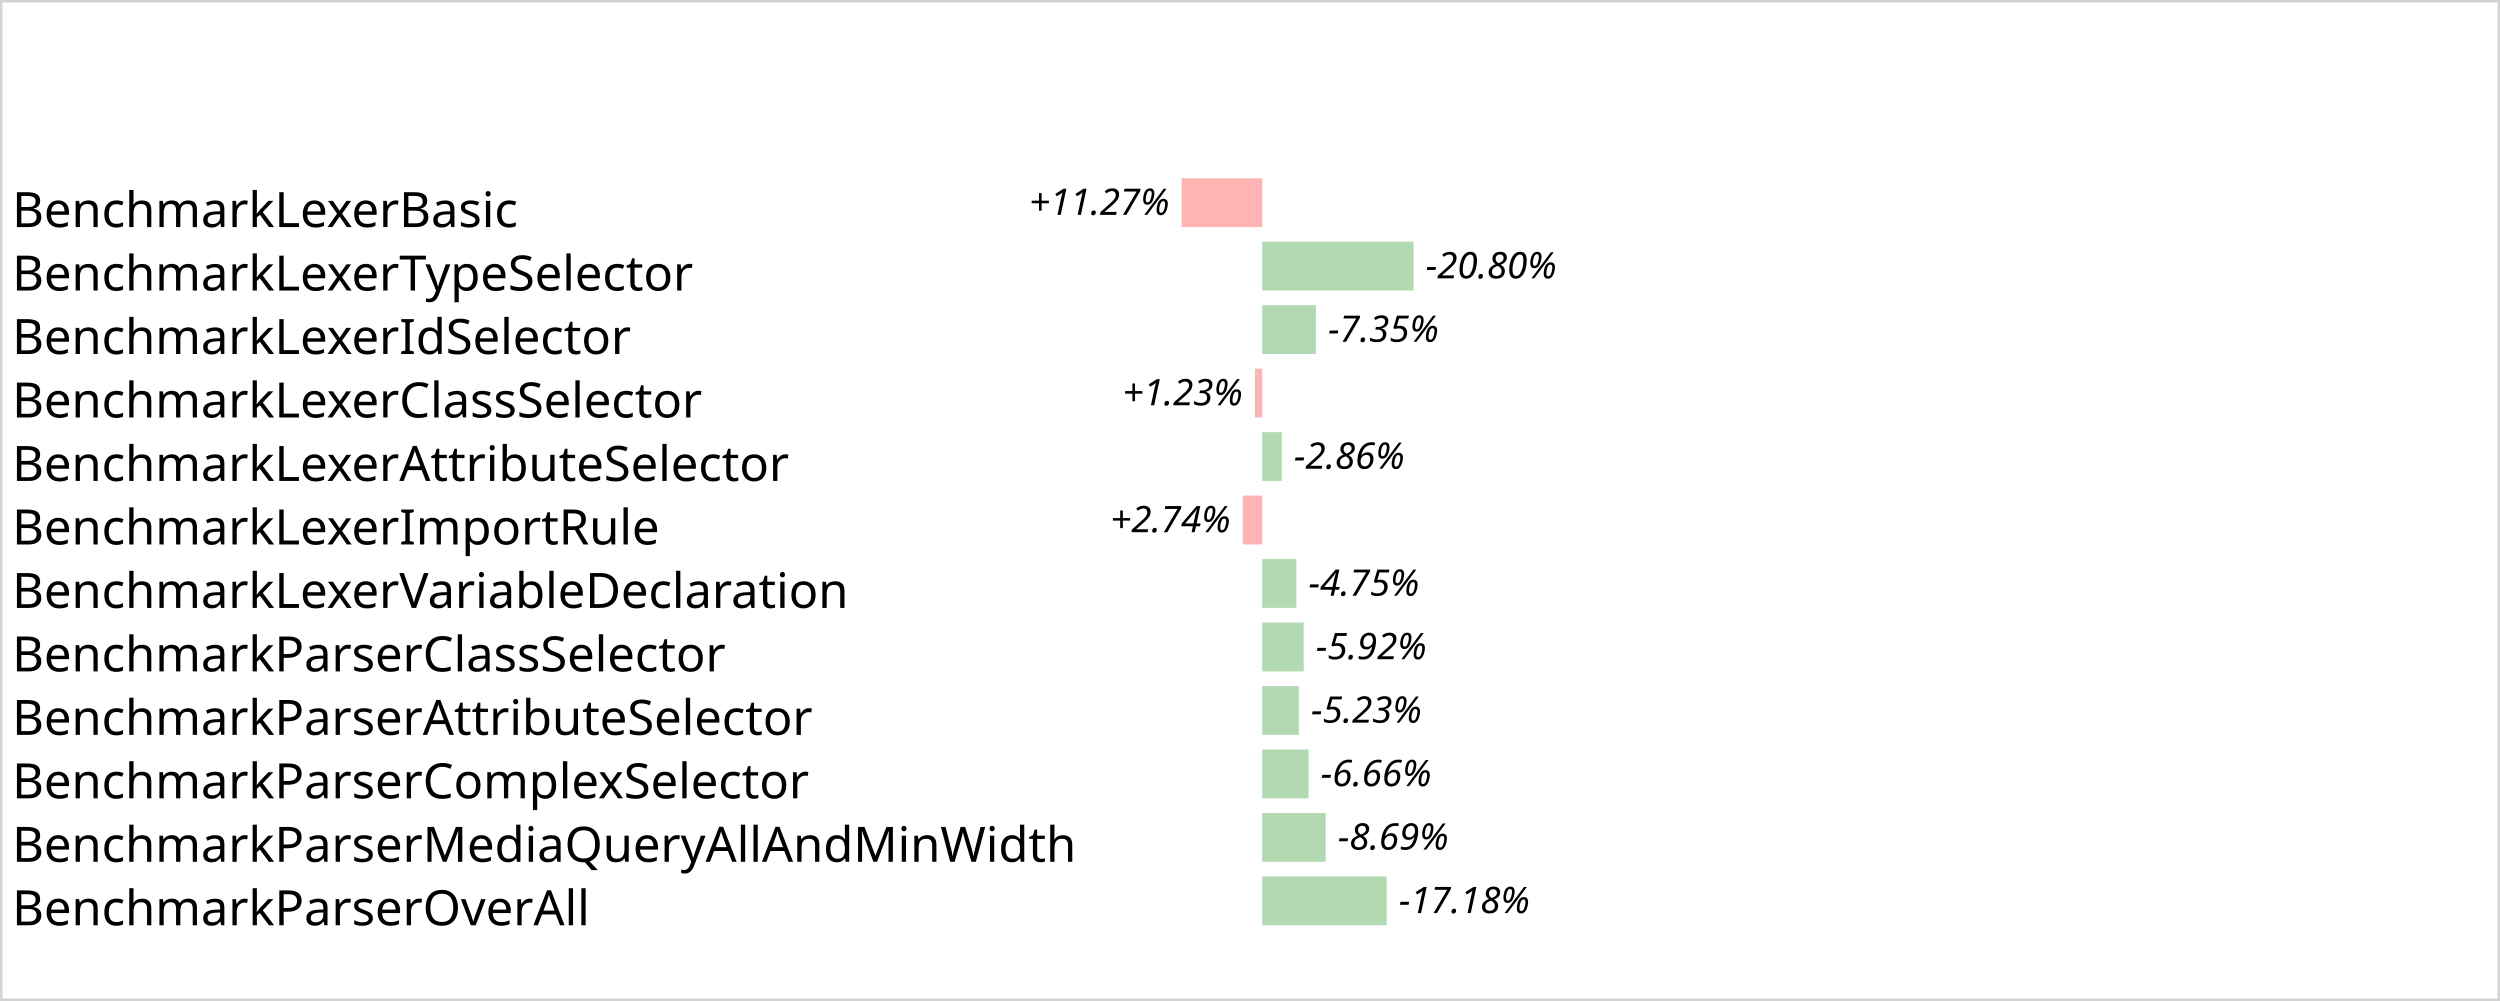
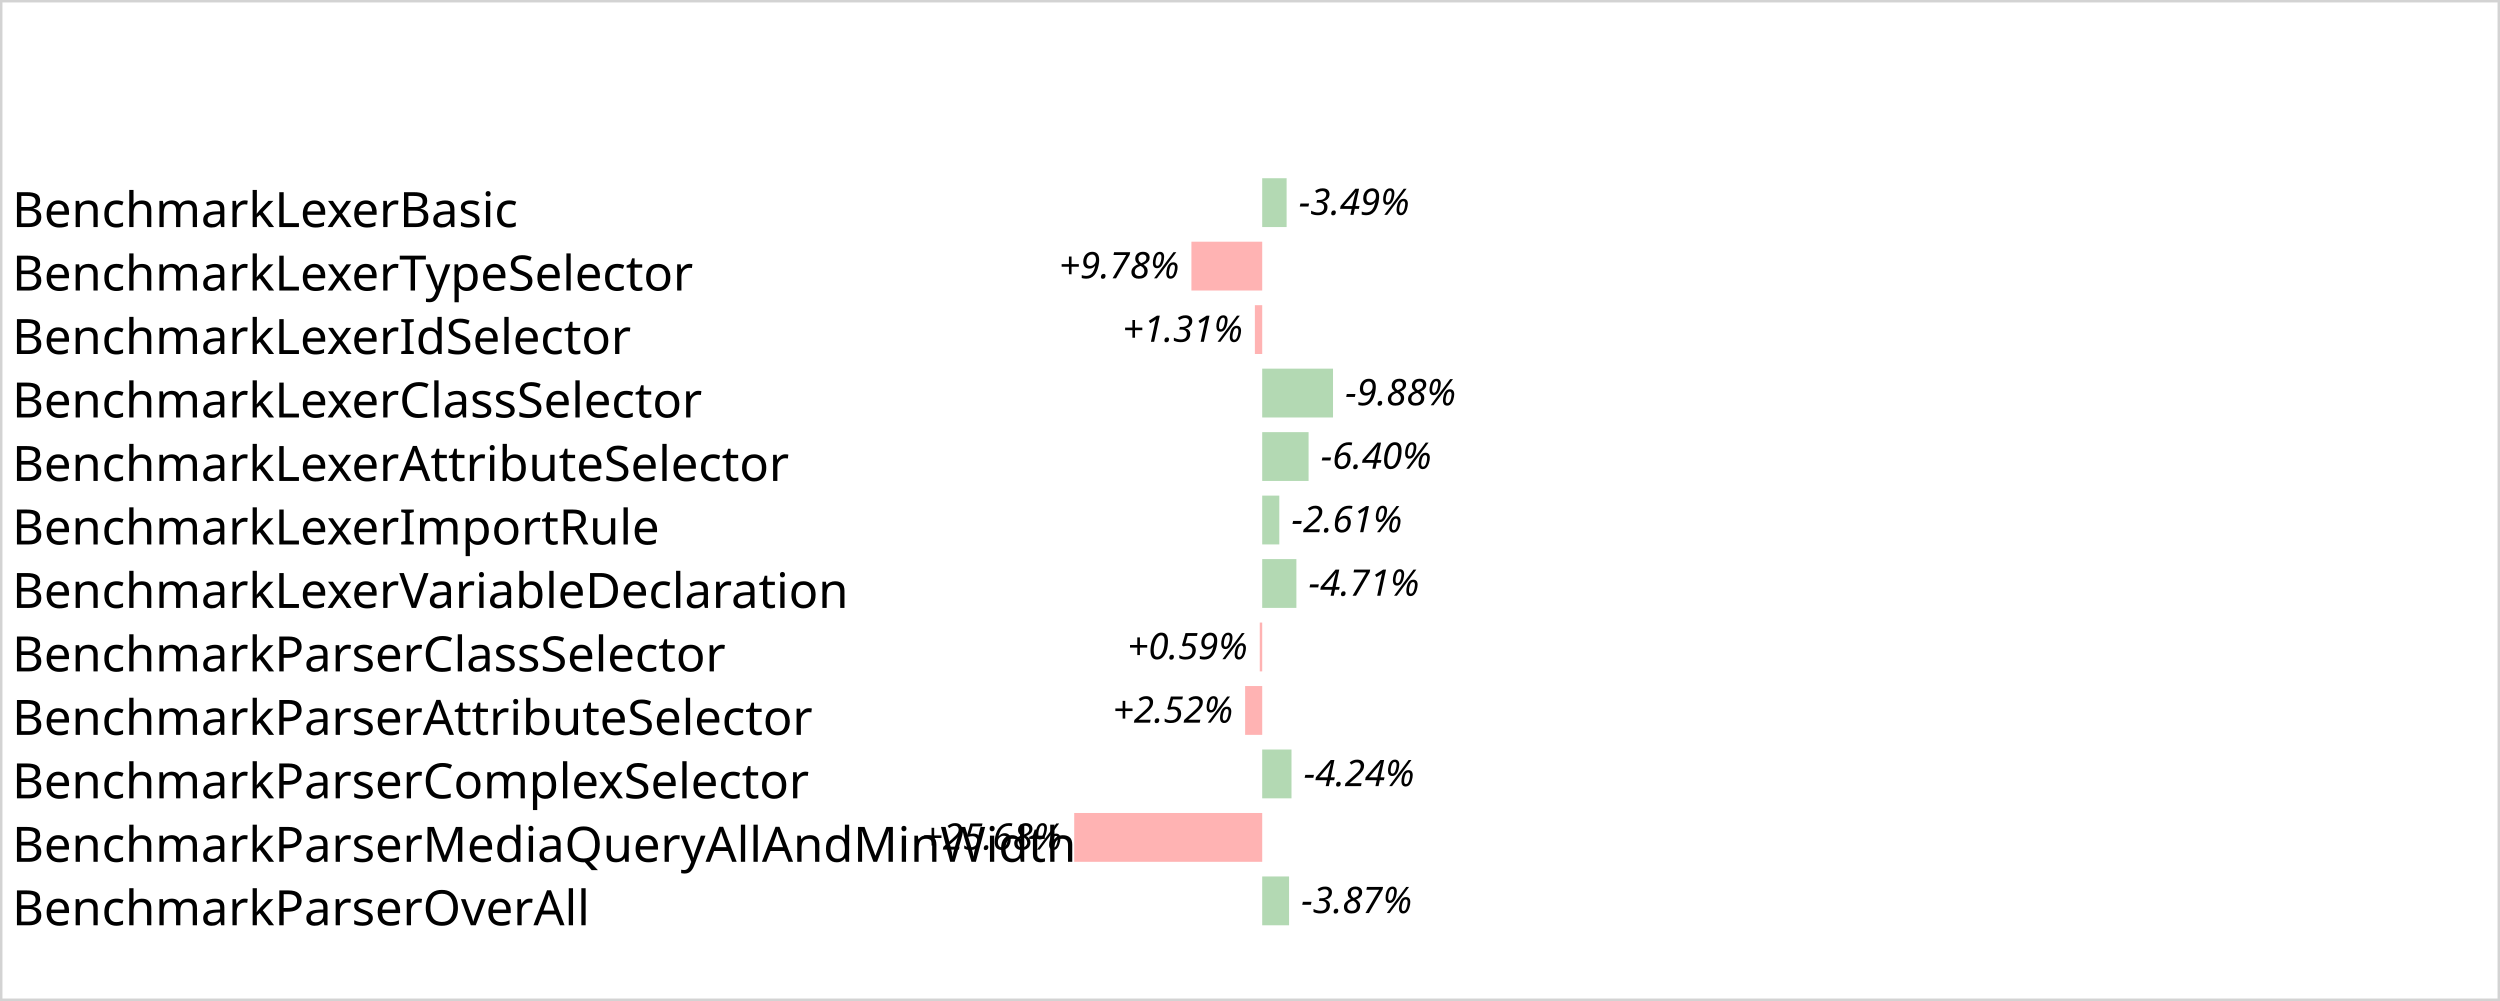
<svg xmlns="http://www.w3.org/2000/svg" width="1024" height="410">
  <rect x="0" y="0" width="1024" height="410" style="fill:white;stroke-width:2px;stroke:lightgray" />
  <g style="font-size:20px;font-family:sans-serif">
    <text x="5" y="5" style="font-size:150%" />
    <g style="font-style:italic;font-size:75%">
-       <rect x="484" y="73" width="33" height="20" style="fill-opacity:0.3;fill:red" />
-       <text x="479" y="88" style="text-anchor:end">+11.27%</text>
+       <rect x="517" y="73" width="10" height="20" style="fill-opacity:0.3;fill:green" />
+       <text x="532" y="88" style="text-anchor:start">-3.49%</text>
    </g>
    <text x="5" y="93" style="text-anchor:start">BenchmarkLexerBasic</text>
    <g style="font-style:italic;font-size:75%">
-       <rect x="517" y="99" width="62" height="20" style="fill-opacity:0.3;fill:green" />
-       <text x="584" y="114" style="text-anchor:start">-20.80%</text>
+       <rect x="488" y="99" width="29" height="20" style="fill-opacity:0.3;fill:red" />
+       <text x="483" y="114" style="text-anchor:end">+9.78%</text>
    </g>
    <text x="5" y="119" style="text-anchor:start">BenchmarkLexerTypeSelector</text>
    <g style="font-style:italic;font-size:75%">
-       <rect x="517" y="125" width="22" height="20" style="fill-opacity:0.3;fill:green" />
-       <text x="544" y="140" style="text-anchor:start">-7.35%</text>
+       <rect x="514" y="125" width="3" height="20" style="fill-opacity:0.3;fill:red" />
+       <text x="509" y="140" style="text-anchor:end">+1.31%</text>
    </g>
    <text x="5" y="145" style="text-anchor:start">BenchmarkLexerIdSelector</text>
    <g style="font-style:italic;font-size:75%">
-       <rect x="514" y="151" width="3" height="20" style="fill-opacity:0.3;fill:red" />
-       <text x="509" y="166" style="text-anchor:end">+1.23%</text>
+       <rect x="517" y="151" width="29" height="20" style="fill-opacity:0.3;fill:green" />
+       <text x="551" y="166" style="text-anchor:start">-9.88%</text>
    </g>
    <text x="5" y="171" style="text-anchor:start">BenchmarkLexerClassSelector</text>
    <g style="font-style:italic;font-size:75%">
-       <rect x="517" y="177" width="8" height="20" style="fill-opacity:0.3;fill:green" />
-       <text x="530" y="192" style="text-anchor:start">-2.86%</text>
+       <rect x="517" y="177" width="19" height="20" style="fill-opacity:0.3;fill:green" />
+       <text x="541" y="192" style="text-anchor:start">-6.40%</text>
    </g>
    <text x="5" y="197" style="text-anchor:start">BenchmarkLexerAttributeSelector</text>
    <g style="font-style:italic;font-size:75%">
-       <rect x="509" y="203" width="8" height="20" style="fill-opacity:0.3;fill:red" />
-       <text x="504" y="218" style="text-anchor:end">+2.74%</text>
+       <rect x="517" y="203" width="7" height="20" style="fill-opacity:0.3;fill:green" />
+       <text x="529" y="218" style="text-anchor:start">-2.61%</text>
    </g>
    <text x="5" y="223" style="text-anchor:start">BenchmarkLexerImportRule</text>
    <g style="font-style:italic;font-size:75%">
      <rect x="517" y="229" width="14" height="20" style="fill-opacity:0.3;fill:green" />
-       <text x="536" y="244" style="text-anchor:start">-4.75%</text>
+       <text x="536" y="244" style="text-anchor:start">-4.71%</text>
    </g>
    <text x="5" y="249" style="text-anchor:start">BenchmarkLexerVariableDeclaration</text>
    <g style="font-style:italic;font-size:75%">
-       <rect x="517" y="255" width="17" height="20" style="fill-opacity:0.3;fill:green" />
-       <text x="539" y="270" style="text-anchor:start">-5.92%</text>
+       <rect x="516" y="255" width="1" height="20" style="fill-opacity:0.3;fill:red" />
+       <text x="511" y="270" style="text-anchor:end">+0.59%</text>
    </g>
    <text x="5" y="275" style="text-anchor:start">BenchmarkParserClassSelector</text>
    <g style="font-style:italic;font-size:75%">
-       <rect x="517" y="281" width="15" height="20" style="fill-opacity:0.3;fill:green" />
-       <text x="537" y="296" style="text-anchor:start">-5.23%</text>
+       <rect x="510" y="281" width="7" height="20" style="fill-opacity:0.3;fill:red" />
+       <text x="505" y="296" style="text-anchor:end">+2.52%</text>
    </g>
    <text x="5" y="301" style="text-anchor:start">BenchmarkParserAttributeSelector</text>
    <g style="font-style:italic;font-size:75%">
-       <rect x="517" y="307" width="19" height="20" style="fill-opacity:0.3;fill:green" />
-       <text x="541" y="322" style="text-anchor:start">-6.66%</text>
+       <rect x="517" y="307" width="12" height="20" style="fill-opacity:0.3;fill:green" />
+       <text x="534" y="322" style="text-anchor:start">-4.24%</text>
    </g>
    <text x="5" y="327" style="text-anchor:start">BenchmarkParserComplexSelector</text>
    <g style="font-style:italic;font-size:75%">
-       <rect x="517" y="333" width="26" height="20" style="fill-opacity:0.3;fill:green" />
-       <text x="548" y="348" style="text-anchor:start">-8.69%</text>
+       <rect x="440" y="333" width="77" height="20" style="fill-opacity:0.3;fill:red" />
+       <text x="435" y="348" style="text-anchor:end">+25.68%</text>
    </g>
    <text x="5" y="353" style="text-anchor:start">BenchmarkParserMediaQueryAllAndMinWidth</text>
    <g style="font-style:italic;font-size:75%">
-       <rect x="517" y="359" width="51" height="20" style="fill-opacity:0.3;fill:green" />
-       <text x="573" y="374" style="text-anchor:start">-17.18%</text>
+       <rect x="517" y="359" width="11" height="20" style="fill-opacity:0.3;fill:green" />
+       <text x="533" y="374" style="text-anchor:start">-3.87%</text>
    </g>
    <text x="5" y="379" style="text-anchor:start">BenchmarkParserOverAll</text>
  </g>
</svg>
